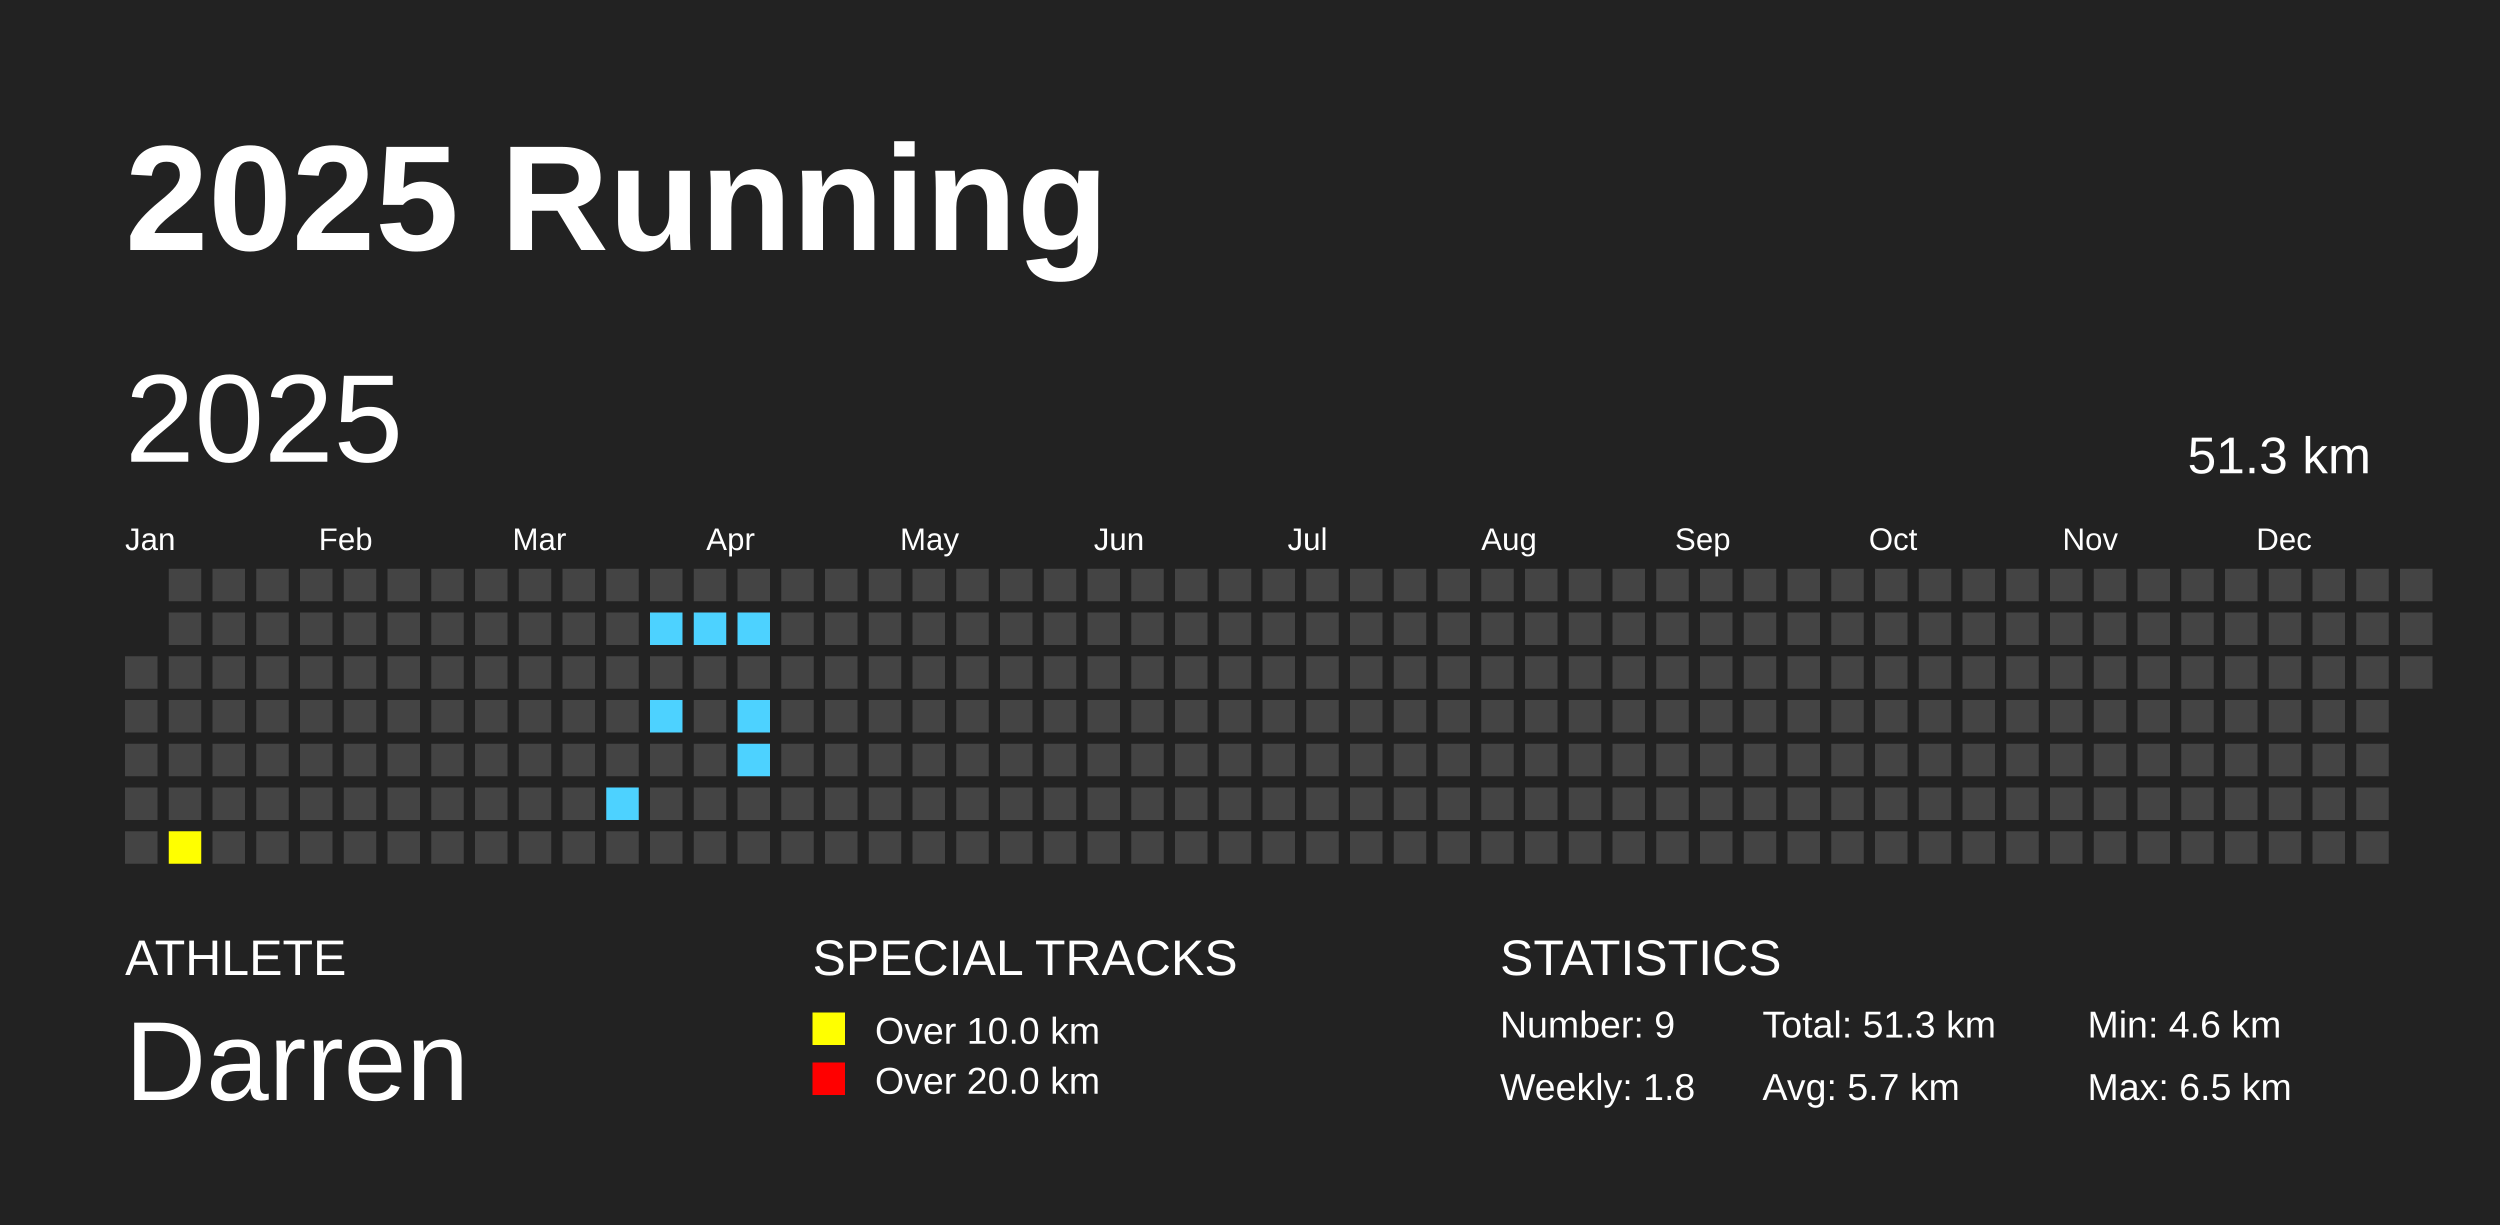
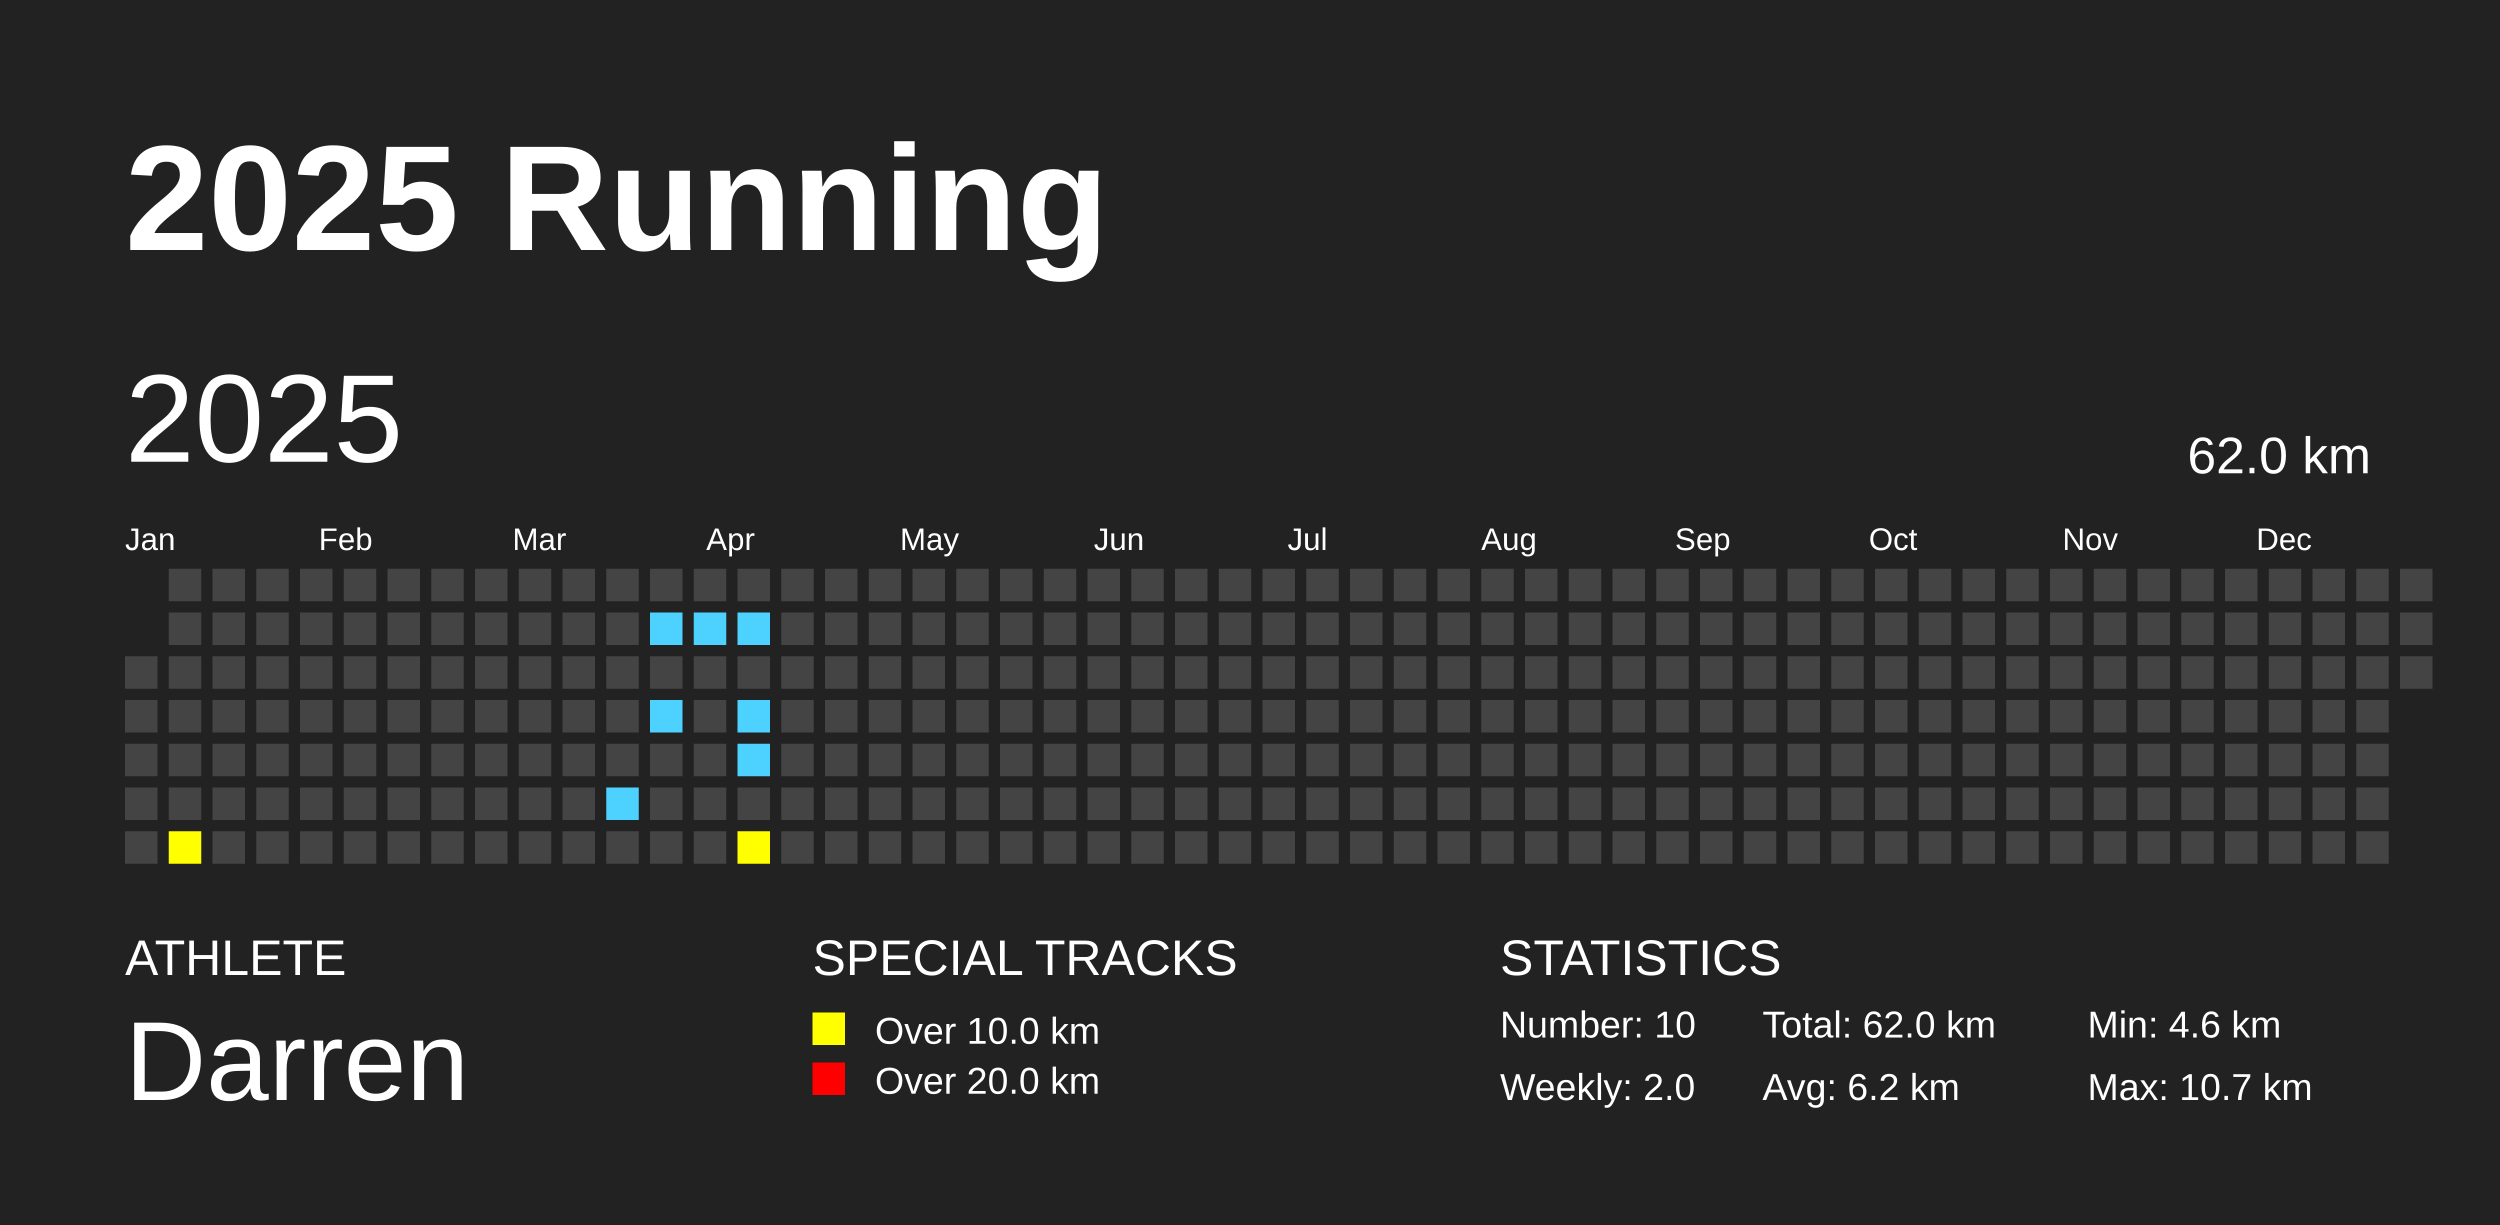
<svg xmlns="http://www.w3.org/2000/svg" baseProfile="full" height="98mm" version="1.1" viewBox="0,0,200,98" width="200mm">
  <defs />
  <rect fill="#222222" height="98" width="200" x="0" y="0" />
  <text fill="#FFFFFF" style="font-size:12px; font-family:Arial; font-weight:bold;" x="10" y="20">2025 Running</text>
  <text fill="#FFFFFF" style="font-size:4px; font-family:Arial" x="10" y="78">ATHLETE</text>
  <text fill="#FFFFFF" style="font-size:9px; font-family:Arial" x="10" y="88">Darren</text>
  <text fill="#FFFFFF" style="font-size:4px; font-family:Arial" x="65" y="78">SPECIAL TRACKS</text>
  <rect fill="yellow" height="2.6" width="2.6" x="65" y="81" />
  <text fill="#FFFFFF" style="font-size:3px; font-family:Arial" x="70" y="83.5">Over 10.0 km</text>
  <rect fill="red" height="2.6" width="2.6" x="65" y="85" />
  <text fill="#FFFFFF" style="font-size:3px; font-family:Arial" x="70" y="87.5">Over 20.0 km</text>
  <text fill="#FFFFFF" style="font-size:4px; font-family:Arial" x="120" y="78">STATISTICS</text>
-   <text fill="#FFFFFF" style="font-size:3px; font-family:Arial" x="120" y="83">Number: 9</text>
-   <text fill="#FFFFFF" style="font-size:3px; font-family:Arial" x="120" y="88">Weekly: 1.8</text>
-   <text fill="#FFFFFF" style="font-size:3px; font-family:Arial" x="141" y="83">Total: 51.3 km</text>
-   <text fill="#FFFFFF" style="font-size:3px; font-family:Arial" x="141" y="88">Avg: 5.7 km</text>
+   <text fill="#FFFFFF" style="font-size:3px; font-family:Arial" x="120" y="83">Number: 10</text>
+   <text fill="#FFFFFF" style="font-size:3px; font-family:Arial" x="120" y="88">Weekly: 2.0</text>
+   <text fill="#FFFFFF" style="font-size:3px; font-family:Arial" x="141" y="83">Total: 62.0 km</text>
+   <text fill="#FFFFFF" style="font-size:3px; font-family:Arial" x="141" y="88">Avg: 6.2 km</text>
  <text fill="#FFFFFF" style="font-size:3px; font-family:Arial" x="167" y="83">Min: 4.6 km</text>
-   <text fill="#FFFFFF" style="font-size:3px; font-family:Arial" x="167" y="88">Max: 6.5 km</text>
+   <text fill="#FFFFFF" style="font-size:3px; font-family:Arial" x="167" y="88">Max: 10.7 km</text>
  <text dominant-baseline="hanging" fill="#FFFFFF" style="font-size:10.0px; font-family:Arial;" x="10" y="30">2025</text>
-   <text dominant-baseline="hanging" fill="#FFFFFF" style="font-size:4.125px; font-family:Arial;" x="175" y="35">51.3 km</text>
+   <text dominant-baseline="hanging" fill="#FFFFFF" style="font-size:4.125px; font-family:Arial;" x="175" y="35">62.0 km</text>
  <text fill="#FFFFFF" style="font-size:2.5px; font-family:Arial" x="10.0" y="44">Jan</text>
  <text fill="#FFFFFF" style="font-size:2.5px; font-family:Arial" x="25.5" y="44">Feb</text>
  <text fill="#FFFFFF" style="font-size:2.5px; font-family:Arial" x="41.0" y="44">Mar</text>
  <text fill="#FFFFFF" style="font-size:2.5px; font-family:Arial" x="56.5" y="44">Apr</text>
  <text fill="#FFFFFF" style="font-size:2.5px; font-family:Arial" x="72.0" y="44">May</text>
  <text fill="#FFFFFF" style="font-size:2.5px; font-family:Arial" x="87.5" y="44">Jun</text>
  <text fill="#FFFFFF" style="font-size:2.5px; font-family:Arial" x="103.0" y="44">Jul</text>
  <text fill="#FFFFFF" style="font-size:2.5px; font-family:Arial" x="118.5" y="44">Aug</text>
  <text fill="#FFFFFF" style="font-size:2.5px; font-family:Arial" x="134.0" y="44">Sep</text>
  <text fill="#FFFFFF" style="font-size:2.5px; font-family:Arial" x="149.5" y="44">Oct</text>
  <text fill="#FFFFFF" style="font-size:2.5px; font-family:Arial" x="165.0" y="44">Nov</text>
  <text fill="#FFFFFF" style="font-size:2.5px; font-family:Arial" x="180.5" y="44">Dec</text>
  <rect fill="#444444" height="2.6" width="2.6" x="10.0" y="52.5" />
  <rect fill="#444444" height="2.6" width="2.6" x="10.0" y="56.0" />
  <rect fill="#444444" height="2.6" width="2.6" x="10.0" y="59.5" />
  <rect fill="#444444" height="2.6" width="2.6" x="10.0" y="63.0" />
  <rect fill="#444444" height="2.6" width="2.6" x="10.0" y="66.5" />
  <rect fill="#444444" height="2.6" width="2.6" x="13.5" y="45.5" />
  <rect fill="#444444" height="2.6" width="2.6" x="13.5" y="49.0" />
  <rect fill="#444444" height="2.6" width="2.6" x="13.5" y="52.5" />
  <rect fill="#444444" height="2.6" width="2.6" x="13.5" y="56.0" />
  <rect fill="#444444" height="2.6" width="2.6" x="13.5" y="59.5" />
  <rect fill="#444444" height="2.6" width="2.6" x="13.5" y="63.0" />
  <rect fill="yellow" height="2.6" width="2.6" x="13.5" y="66.5" />
  <rect fill="#444444" height="2.6" width="2.6" x="17.0" y="45.5" />
  <rect fill="#444444" height="2.6" width="2.6" x="17.0" y="49.0" />
  <rect fill="#444444" height="2.6" width="2.6" x="17.0" y="52.5" />
  <rect fill="#444444" height="2.6" width="2.6" x="17.0" y="56.0" />
  <rect fill="#444444" height="2.6" width="2.6" x="17.0" y="59.5" />
  <rect fill="#444444" height="2.6" width="2.6" x="17.0" y="63.0" />
  <rect fill="#444444" height="2.6" width="2.6" x="17.0" y="66.5" />
  <rect fill="#444444" height="2.6" width="2.6" x="20.5" y="45.5" />
  <rect fill="#444444" height="2.6" width="2.6" x="20.5" y="49.0" />
  <rect fill="#444444" height="2.6" width="2.6" x="20.5" y="52.5" />
  <rect fill="#444444" height="2.6" width="2.6" x="20.5" y="56.0" />
  <rect fill="#444444" height="2.6" width="2.6" x="20.5" y="59.5" />
  <rect fill="#444444" height="2.6" width="2.6" x="20.5" y="63.0" />
  <rect fill="#444444" height="2.6" width="2.6" x="20.5" y="66.5" />
  <rect fill="#444444" height="2.6" width="2.6" x="24.0" y="45.5" />
  <rect fill="#444444" height="2.6" width="2.6" x="24.0" y="49.0" />
  <rect fill="#444444" height="2.6" width="2.6" x="24.0" y="52.5" />
  <rect fill="#444444" height="2.6" width="2.6" x="24.0" y="56.0" />
  <rect fill="#444444" height="2.6" width="2.6" x="24.0" y="59.5" />
  <rect fill="#444444" height="2.6" width="2.6" x="24.0" y="63.0" />
  <rect fill="#444444" height="2.6" width="2.6" x="24.0" y="66.5" />
  <rect fill="#444444" height="2.6" width="2.6" x="27.5" y="45.5" />
  <rect fill="#444444" height="2.6" width="2.6" x="27.5" y="49.0" />
  <rect fill="#444444" height="2.6" width="2.6" x="27.5" y="52.5" />
  <rect fill="#444444" height="2.6" width="2.6" x="27.5" y="56.0" />
  <rect fill="#444444" height="2.6" width="2.6" x="27.5" y="59.5" />
  <rect fill="#444444" height="2.6" width="2.6" x="27.5" y="63.0" />
  <rect fill="#444444" height="2.6" width="2.6" x="27.5" y="66.5" />
  <rect fill="#444444" height="2.6" width="2.6" x="31.0" y="45.5" />
  <rect fill="#444444" height="2.6" width="2.6" x="31.0" y="49.0" />
  <rect fill="#444444" height="2.6" width="2.6" x="31.0" y="52.5" />
  <rect fill="#444444" height="2.6" width="2.6" x="31.0" y="56.0" />
  <rect fill="#444444" height="2.6" width="2.6" x="31.0" y="59.5" />
  <rect fill="#444444" height="2.6" width="2.6" x="31.0" y="63.0" />
  <rect fill="#444444" height="2.6" width="2.6" x="31.0" y="66.5" />
  <rect fill="#444444" height="2.6" width="2.6" x="34.5" y="45.5" />
  <rect fill="#444444" height="2.6" width="2.6" x="34.5" y="49.0" />
  <rect fill="#444444" height="2.6" width="2.6" x="34.5" y="52.5" />
  <rect fill="#444444" height="2.6" width="2.6" x="34.5" y="56.0" />
  <rect fill="#444444" height="2.6" width="2.6" x="34.5" y="59.5" />
  <rect fill="#444444" height="2.6" width="2.6" x="34.5" y="63.0" />
  <rect fill="#444444" height="2.6" width="2.6" x="34.5" y="66.5" />
  <rect fill="#444444" height="2.6" width="2.6" x="38.0" y="45.5" />
  <rect fill="#444444" height="2.6" width="2.6" x="38.0" y="49.0" />
  <rect fill="#444444" height="2.6" width="2.6" x="38.0" y="52.5" />
  <rect fill="#444444" height="2.6" width="2.6" x="38.0" y="56.0" />
  <rect fill="#444444" height="2.6" width="2.6" x="38.0" y="59.5" />
  <rect fill="#444444" height="2.6" width="2.6" x="38.0" y="63.0" />
  <rect fill="#444444" height="2.6" width="2.6" x="38.0" y="66.5" />
  <rect fill="#444444" height="2.6" width="2.6" x="41.5" y="45.5" />
  <rect fill="#444444" height="2.6" width="2.6" x="41.5" y="49.0" />
  <rect fill="#444444" height="2.6" width="2.6" x="41.5" y="52.5" />
  <rect fill="#444444" height="2.6" width="2.6" x="41.5" y="56.0" />
  <rect fill="#444444" height="2.6" width="2.6" x="41.5" y="59.5" />
  <rect fill="#444444" height="2.6" width="2.6" x="41.5" y="63.0" />
  <rect fill="#444444" height="2.6" width="2.6" x="41.5" y="66.5" />
  <rect fill="#444444" height="2.6" width="2.6" x="45.0" y="45.5" />
  <rect fill="#444444" height="2.6" width="2.6" x="45.0" y="49.0" />
  <rect fill="#444444" height="2.6" width="2.6" x="45.0" y="52.5" />
  <rect fill="#444444" height="2.6" width="2.6" x="45.0" y="56.0" />
  <rect fill="#444444" height="2.6" width="2.6" x="45.0" y="59.5" />
  <rect fill="#444444" height="2.6" width="2.6" x="45.0" y="63.0" />
  <rect fill="#444444" height="2.6" width="2.6" x="45.0" y="66.5" />
  <rect fill="#444444" height="2.6" width="2.6" x="48.5" y="45.5" />
  <rect fill="#444444" height="2.6" width="2.6" x="48.5" y="49.0" />
  <rect fill="#444444" height="2.6" width="2.6" x="48.5" y="52.5" />
  <rect fill="#444444" height="2.6" width="2.6" x="48.5" y="56.0" />
  <rect fill="#444444" height="2.6" width="2.6" x="48.5" y="59.5" />
  <rect fill="#4DD2FF" height="2.6" width="2.6" x="48.5" y="63.0" />
  <rect fill="#444444" height="2.6" width="2.6" x="48.5" y="66.5" />
  <rect fill="#444444" height="2.6" width="2.6" x="52.0" y="45.5" />
  <rect fill="#4DD2FF" height="2.6" width="2.6" x="52.0" y="49.0" />
  <rect fill="#444444" height="2.6" width="2.6" x="52.0" y="52.5" />
  <rect fill="#4DD2FF" height="2.6" width="2.6" x="52.0" y="56.0" />
  <rect fill="#444444" height="2.6" width="2.6" x="52.0" y="59.5" />
  <rect fill="#444444" height="2.6" width="2.6" x="52.0" y="63.0" />
  <rect fill="#444444" height="2.6" width="2.6" x="52.0" y="66.5" />
  <rect fill="#444444" height="2.6" width="2.6" x="55.5" y="45.5" />
  <rect fill="#4DD2FF" height="2.6" width="2.6" x="55.5" y="49.0" />
  <rect fill="#444444" height="2.6" width="2.6" x="55.5" y="52.5" />
  <rect fill="#444444" height="2.6" width="2.6" x="55.5" y="56.0" />
  <rect fill="#444444" height="2.6" width="2.6" x="55.5" y="59.5" />
  <rect fill="#444444" height="2.6" width="2.6" x="55.5" y="63.0" />
  <rect fill="#444444" height="2.6" width="2.6" x="55.5" y="66.5" />
  <rect fill="#444444" height="2.6" width="2.6" x="59.0" y="45.5" />
  <rect fill="#4DD2FF" height="2.6" width="2.6" x="59.0" y="49.0" />
  <rect fill="#444444" height="2.6" width="2.6" x="59.0" y="52.5" />
  <rect fill="#4DD2FF" height="2.6" width="2.6" x="59.0" y="56.0" />
  <rect fill="#4DD2FF" height="2.6" width="2.6" x="59.0" y="59.5" />
  <rect fill="#444444" height="2.6" width="2.6" x="59.0" y="63.0" />
-   <rect fill="#444444" height="2.6" width="2.6" x="59.0" y="66.5" />
+   <rect fill="yellow" height="2.6" width="2.6" x="59.0" y="66.5" />
  <rect fill="#444444" height="2.6" width="2.6" x="62.5" y="45.5" />
  <rect fill="#444444" height="2.6" width="2.6" x="62.5" y="49.0" />
  <rect fill="#444444" height="2.6" width="2.6" x="62.5" y="52.5" />
  <rect fill="#444444" height="2.6" width="2.6" x="62.5" y="56.0" />
  <rect fill="#444444" height="2.6" width="2.6" x="62.5" y="59.5" />
  <rect fill="#444444" height="2.6" width="2.6" x="62.5" y="63.0" />
  <rect fill="#444444" height="2.6" width="2.6" x="62.5" y="66.5" />
  <rect fill="#444444" height="2.6" width="2.6" x="66.0" y="45.5" />
  <rect fill="#444444" height="2.6" width="2.6" x="66.0" y="49.0" />
  <rect fill="#444444" height="2.6" width="2.6" x="66.0" y="52.5" />
  <rect fill="#444444" height="2.6" width="2.6" x="66.0" y="56.0" />
  <rect fill="#444444" height="2.6" width="2.6" x="66.0" y="59.5" />
  <rect fill="#444444" height="2.6" width="2.6" x="66.0" y="63.0" />
  <rect fill="#444444" height="2.6" width="2.6" x="66.0" y="66.5" />
  <rect fill="#444444" height="2.6" width="2.6" x="69.5" y="45.5" />
  <rect fill="#444444" height="2.6" width="2.6" x="69.5" y="49.0" />
  <rect fill="#444444" height="2.6" width="2.6" x="69.5" y="52.5" />
  <rect fill="#444444" height="2.6" width="2.6" x="69.5" y="56.0" />
  <rect fill="#444444" height="2.6" width="2.6" x="69.5" y="59.5" />
  <rect fill="#444444" height="2.6" width="2.6" x="69.5" y="63.0" />
  <rect fill="#444444" height="2.6" width="2.6" x="69.5" y="66.5" />
  <rect fill="#444444" height="2.6" width="2.6" x="73.0" y="45.5" />
  <rect fill="#444444" height="2.6" width="2.6" x="73.0" y="49.0" />
  <rect fill="#444444" height="2.6" width="2.6" x="73.0" y="52.5" />
  <rect fill="#444444" height="2.6" width="2.6" x="73.0" y="56.0" />
  <rect fill="#444444" height="2.6" width="2.6" x="73.0" y="59.5" />
  <rect fill="#444444" height="2.6" width="2.6" x="73.0" y="63.0" />
  <rect fill="#444444" height="2.6" width="2.6" x="73.0" y="66.5" />
  <rect fill="#444444" height="2.6" width="2.6" x="76.5" y="45.5" />
  <rect fill="#444444" height="2.6" width="2.6" x="76.5" y="49.0" />
  <rect fill="#444444" height="2.6" width="2.6" x="76.5" y="52.5" />
  <rect fill="#444444" height="2.6" width="2.6" x="76.5" y="56.0" />
  <rect fill="#444444" height="2.6" width="2.6" x="76.5" y="59.5" />
  <rect fill="#444444" height="2.6" width="2.6" x="76.5" y="63.0" />
  <rect fill="#444444" height="2.6" width="2.6" x="76.5" y="66.5" />
  <rect fill="#444444" height="2.6" width="2.6" x="80.0" y="45.5" />
  <rect fill="#444444" height="2.6" width="2.6" x="80.0" y="49.0" />
  <rect fill="#444444" height="2.6" width="2.6" x="80.0" y="52.5" />
  <rect fill="#444444" height="2.6" width="2.6" x="80.0" y="56.0" />
  <rect fill="#444444" height="2.6" width="2.6" x="80.0" y="59.5" />
  <rect fill="#444444" height="2.6" width="2.6" x="80.0" y="63.0" />
  <rect fill="#444444" height="2.6" width="2.6" x="80.0" y="66.5" />
  <rect fill="#444444" height="2.6" width="2.6" x="83.5" y="45.5" />
  <rect fill="#444444" height="2.6" width="2.6" x="83.5" y="49.0" />
  <rect fill="#444444" height="2.6" width="2.6" x="83.5" y="52.5" />
  <rect fill="#444444" height="2.6" width="2.6" x="83.5" y="56.0" />
  <rect fill="#444444" height="2.6" width="2.6" x="83.5" y="59.5" />
  <rect fill="#444444" height="2.6" width="2.6" x="83.5" y="63.0" />
  <rect fill="#444444" height="2.6" width="2.6" x="83.5" y="66.5" />
  <rect fill="#444444" height="2.6" width="2.6" x="87.0" y="45.5" />
  <rect fill="#444444" height="2.6" width="2.6" x="87.0" y="49.0" />
  <rect fill="#444444" height="2.6" width="2.6" x="87.0" y="52.5" />
  <rect fill="#444444" height="2.6" width="2.6" x="87.0" y="56.0" />
  <rect fill="#444444" height="2.6" width="2.6" x="87.0" y="59.5" />
  <rect fill="#444444" height="2.6" width="2.6" x="87.0" y="63.0" />
  <rect fill="#444444" height="2.6" width="2.6" x="87.0" y="66.5" />
  <rect fill="#444444" height="2.6" width="2.6" x="90.5" y="45.5" />
  <rect fill="#444444" height="2.6" width="2.6" x="90.5" y="49.0" />
  <rect fill="#444444" height="2.6" width="2.6" x="90.5" y="52.5" />
  <rect fill="#444444" height="2.6" width="2.6" x="90.5" y="56.0" />
  <rect fill="#444444" height="2.6" width="2.6" x="90.5" y="59.5" />
  <rect fill="#444444" height="2.6" width="2.6" x="90.5" y="63.0" />
  <rect fill="#444444" height="2.6" width="2.6" x="90.5" y="66.5" />
  <rect fill="#444444" height="2.6" width="2.6" x="94.0" y="45.5" />
  <rect fill="#444444" height="2.6" width="2.6" x="94.0" y="49.0" />
  <rect fill="#444444" height="2.6" width="2.6" x="94.0" y="52.5" />
  <rect fill="#444444" height="2.6" width="2.6" x="94.0" y="56.0" />
  <rect fill="#444444" height="2.6" width="2.6" x="94.0" y="59.5" />
  <rect fill="#444444" height="2.6" width="2.6" x="94.0" y="63.0" />
  <rect fill="#444444" height="2.6" width="2.6" x="94.0" y="66.5" />
  <rect fill="#444444" height="2.6" width="2.6" x="97.5" y="45.5" />
  <rect fill="#444444" height="2.6" width="2.6" x="97.5" y="49.0" />
  <rect fill="#444444" height="2.6" width="2.6" x="97.5" y="52.5" />
  <rect fill="#444444" height="2.6" width="2.6" x="97.5" y="56.0" />
  <rect fill="#444444" height="2.6" width="2.6" x="97.5" y="59.5" />
  <rect fill="#444444" height="2.6" width="2.6" x="97.5" y="63.0" />
  <rect fill="#444444" height="2.6" width="2.6" x="97.5" y="66.5" />
  <rect fill="#444444" height="2.6" width="2.6" x="101.0" y="45.5" />
  <rect fill="#444444" height="2.6" width="2.6" x="101.0" y="49.0" />
  <rect fill="#444444" height="2.6" width="2.6" x="101.0" y="52.5" />
  <rect fill="#444444" height="2.6" width="2.6" x="101.0" y="56.0" />
  <rect fill="#444444" height="2.6" width="2.6" x="101.0" y="59.5" />
  <rect fill="#444444" height="2.6" width="2.6" x="101.0" y="63.0" />
  <rect fill="#444444" height="2.6" width="2.6" x="101.0" y="66.5" />
  <rect fill="#444444" height="2.6" width="2.6" x="104.5" y="45.5" />
  <rect fill="#444444" height="2.6" width="2.6" x="104.5" y="49.0" />
  <rect fill="#444444" height="2.6" width="2.6" x="104.5" y="52.5" />
  <rect fill="#444444" height="2.6" width="2.6" x="104.5" y="56.0" />
  <rect fill="#444444" height="2.6" width="2.6" x="104.5" y="59.5" />
  <rect fill="#444444" height="2.6" width="2.6" x="104.5" y="63.0" />
  <rect fill="#444444" height="2.6" width="2.6" x="104.5" y="66.5" />
  <rect fill="#444444" height="2.6" width="2.6" x="108.0" y="45.5" />
  <rect fill="#444444" height="2.6" width="2.6" x="108.0" y="49.0" />
  <rect fill="#444444" height="2.6" width="2.6" x="108.0" y="52.5" />
  <rect fill="#444444" height="2.6" width="2.6" x="108.0" y="56.0" />
  <rect fill="#444444" height="2.6" width="2.6" x="108.0" y="59.5" />
  <rect fill="#444444" height="2.6" width="2.6" x="108.0" y="63.0" />
  <rect fill="#444444" height="2.6" width="2.6" x="108.0" y="66.5" />
  <rect fill="#444444" height="2.6" width="2.6" x="111.5" y="45.5" />
  <rect fill="#444444" height="2.6" width="2.6" x="111.5" y="49.0" />
  <rect fill="#444444" height="2.6" width="2.6" x="111.5" y="52.5" />
  <rect fill="#444444" height="2.6" width="2.6" x="111.5" y="56.0" />
  <rect fill="#444444" height="2.6" width="2.6" x="111.5" y="59.5" />
  <rect fill="#444444" height="2.6" width="2.6" x="111.5" y="63.0" />
  <rect fill="#444444" height="2.6" width="2.6" x="111.5" y="66.5" />
  <rect fill="#444444" height="2.6" width="2.6" x="115.0" y="45.5" />
  <rect fill="#444444" height="2.6" width="2.6" x="115.0" y="49.0" />
  <rect fill="#444444" height="2.6" width="2.6" x="115.0" y="52.5" />
  <rect fill="#444444" height="2.6" width="2.6" x="115.0" y="56.0" />
  <rect fill="#444444" height="2.6" width="2.6" x="115.0" y="59.5" />
  <rect fill="#444444" height="2.6" width="2.6" x="115.0" y="63.0" />
  <rect fill="#444444" height="2.6" width="2.6" x="115.0" y="66.5" />
  <rect fill="#444444" height="2.6" width="2.6" x="118.5" y="45.5" />
  <rect fill="#444444" height="2.6" width="2.6" x="118.5" y="49.0" />
  <rect fill="#444444" height="2.6" width="2.6" x="118.5" y="52.5" />
  <rect fill="#444444" height="2.6" width="2.6" x="118.5" y="56.0" />
  <rect fill="#444444" height="2.6" width="2.6" x="118.5" y="59.5" />
  <rect fill="#444444" height="2.6" width="2.6" x="118.5" y="63.0" />
  <rect fill="#444444" height="2.6" width="2.6" x="118.5" y="66.5" />
  <rect fill="#444444" height="2.6" width="2.6" x="122.0" y="45.5" />
  <rect fill="#444444" height="2.6" width="2.6" x="122.0" y="49.0" />
  <rect fill="#444444" height="2.6" width="2.6" x="122.0" y="52.5" />
  <rect fill="#444444" height="2.6" width="2.6" x="122.0" y="56.0" />
  <rect fill="#444444" height="2.6" width="2.6" x="122.0" y="59.5" />
  <rect fill="#444444" height="2.6" width="2.6" x="122.0" y="63.0" />
  <rect fill="#444444" height="2.6" width="2.6" x="122.0" y="66.5" />
  <rect fill="#444444" height="2.6" width="2.6" x="125.5" y="45.5" />
  <rect fill="#444444" height="2.6" width="2.6" x="125.5" y="49.0" />
  <rect fill="#444444" height="2.6" width="2.6" x="125.5" y="52.5" />
  <rect fill="#444444" height="2.6" width="2.6" x="125.5" y="56.0" />
  <rect fill="#444444" height="2.6" width="2.6" x="125.5" y="59.5" />
  <rect fill="#444444" height="2.6" width="2.6" x="125.5" y="63.0" />
  <rect fill="#444444" height="2.6" width="2.6" x="125.5" y="66.5" />
  <rect fill="#444444" height="2.6" width="2.6" x="129.0" y="45.5" />
  <rect fill="#444444" height="2.6" width="2.6" x="129.0" y="49.0" />
  <rect fill="#444444" height="2.6" width="2.6" x="129.0" y="52.5" />
  <rect fill="#444444" height="2.6" width="2.6" x="129.0" y="56.0" />
  <rect fill="#444444" height="2.6" width="2.6" x="129.0" y="59.5" />
  <rect fill="#444444" height="2.6" width="2.6" x="129.0" y="63.0" />
  <rect fill="#444444" height="2.6" width="2.6" x="129.0" y="66.5" />
  <rect fill="#444444" height="2.6" width="2.6" x="132.5" y="45.5" />
  <rect fill="#444444" height="2.6" width="2.6" x="132.5" y="49.0" />
  <rect fill="#444444" height="2.6" width="2.6" x="132.5" y="52.5" />
  <rect fill="#444444" height="2.6" width="2.6" x="132.5" y="56.0" />
  <rect fill="#444444" height="2.6" width="2.6" x="132.5" y="59.5" />
  <rect fill="#444444" height="2.6" width="2.6" x="132.5" y="63.0" />
  <rect fill="#444444" height="2.6" width="2.6" x="132.5" y="66.5" />
  <rect fill="#444444" height="2.6" width="2.6" x="136.0" y="45.5" />
  <rect fill="#444444" height="2.6" width="2.6" x="136.0" y="49.0" />
  <rect fill="#444444" height="2.6" width="2.6" x="136.0" y="52.5" />
  <rect fill="#444444" height="2.6" width="2.6" x="136.0" y="56.0" />
  <rect fill="#444444" height="2.6" width="2.6" x="136.0" y="59.5" />
  <rect fill="#444444" height="2.6" width="2.6" x="136.0" y="63.0" />
  <rect fill="#444444" height="2.6" width="2.6" x="136.0" y="66.5" />
  <rect fill="#444444" height="2.6" width="2.6" x="139.5" y="45.5" />
  <rect fill="#444444" height="2.6" width="2.6" x="139.5" y="49.0" />
  <rect fill="#444444" height="2.6" width="2.6" x="139.5" y="52.5" />
  <rect fill="#444444" height="2.6" width="2.6" x="139.5" y="56.0" />
  <rect fill="#444444" height="2.6" width="2.6" x="139.5" y="59.5" />
  <rect fill="#444444" height="2.6" width="2.6" x="139.5" y="63.0" />
  <rect fill="#444444" height="2.6" width="2.6" x="139.5" y="66.5" />
  <rect fill="#444444" height="2.6" width="2.6" x="143.0" y="45.5" />
  <rect fill="#444444" height="2.6" width="2.6" x="143.0" y="49.0" />
  <rect fill="#444444" height="2.6" width="2.6" x="143.0" y="52.5" />
  <rect fill="#444444" height="2.6" width="2.6" x="143.0" y="56.0" />
  <rect fill="#444444" height="2.6" width="2.6" x="143.0" y="59.5" />
  <rect fill="#444444" height="2.6" width="2.6" x="143.0" y="63.0" />
  <rect fill="#444444" height="2.6" width="2.6" x="143.0" y="66.5" />
  <rect fill="#444444" height="2.6" width="2.6" x="146.5" y="45.5" />
  <rect fill="#444444" height="2.6" width="2.6" x="146.5" y="49.0" />
  <rect fill="#444444" height="2.6" width="2.6" x="146.5" y="52.5" />
  <rect fill="#444444" height="2.6" width="2.6" x="146.5" y="56.0" />
  <rect fill="#444444" height="2.6" width="2.6" x="146.5" y="59.5" />
  <rect fill="#444444" height="2.6" width="2.6" x="146.5" y="63.0" />
  <rect fill="#444444" height="2.6" width="2.6" x="146.5" y="66.5" />
  <rect fill="#444444" height="2.6" width="2.6" x="150.0" y="45.5" />
  <rect fill="#444444" height="2.6" width="2.6" x="150.0" y="49.0" />
  <rect fill="#444444" height="2.6" width="2.6" x="150.0" y="52.5" />
  <rect fill="#444444" height="2.6" width="2.6" x="150.0" y="56.0" />
  <rect fill="#444444" height="2.6" width="2.6" x="150.0" y="59.5" />
  <rect fill="#444444" height="2.6" width="2.6" x="150.0" y="63.0" />
  <rect fill="#444444" height="2.6" width="2.6" x="150.0" y="66.5" />
  <rect fill="#444444" height="2.6" width="2.6" x="153.5" y="45.5" />
  <rect fill="#444444" height="2.6" width="2.6" x="153.5" y="49.0" />
  <rect fill="#444444" height="2.6" width="2.6" x="153.5" y="52.5" />
  <rect fill="#444444" height="2.6" width="2.6" x="153.5" y="56.0" />
  <rect fill="#444444" height="2.6" width="2.6" x="153.5" y="59.5" />
  <rect fill="#444444" height="2.6" width="2.6" x="153.5" y="63.0" />
  <rect fill="#444444" height="2.6" width="2.6" x="153.5" y="66.5" />
  <rect fill="#444444" height="2.6" width="2.6" x="157.0" y="45.5" />
  <rect fill="#444444" height="2.6" width="2.6" x="157.0" y="49.0" />
  <rect fill="#444444" height="2.6" width="2.6" x="157.0" y="52.5" />
  <rect fill="#444444" height="2.6" width="2.6" x="157.0" y="56.0" />
  <rect fill="#444444" height="2.6" width="2.6" x="157.0" y="59.5" />
  <rect fill="#444444" height="2.6" width="2.6" x="157.0" y="63.0" />
  <rect fill="#444444" height="2.6" width="2.6" x="157.0" y="66.5" />
  <rect fill="#444444" height="2.6" width="2.6" x="160.5" y="45.5" />
  <rect fill="#444444" height="2.6" width="2.6" x="160.5" y="49.0" />
  <rect fill="#444444" height="2.6" width="2.6" x="160.5" y="52.5" />
  <rect fill="#444444" height="2.6" width="2.6" x="160.5" y="56.0" />
  <rect fill="#444444" height="2.6" width="2.6" x="160.5" y="59.5" />
  <rect fill="#444444" height="2.6" width="2.6" x="160.5" y="63.0" />
  <rect fill="#444444" height="2.6" width="2.6" x="160.5" y="66.5" />
  <rect fill="#444444" height="2.6" width="2.6" x="164.0" y="45.5" />
  <rect fill="#444444" height="2.6" width="2.6" x="164.0" y="49.0" />
  <rect fill="#444444" height="2.6" width="2.6" x="164.0" y="52.5" />
  <rect fill="#444444" height="2.6" width="2.6" x="164.0" y="56.0" />
  <rect fill="#444444" height="2.6" width="2.6" x="164.0" y="59.5" />
  <rect fill="#444444" height="2.6" width="2.6" x="164.0" y="63.0" />
  <rect fill="#444444" height="2.6" width="2.6" x="164.0" y="66.5" />
  <rect fill="#444444" height="2.6" width="2.6" x="167.5" y="45.5" />
  <rect fill="#444444" height="2.6" width="2.6" x="167.5" y="49.0" />
  <rect fill="#444444" height="2.6" width="2.6" x="167.5" y="52.5" />
  <rect fill="#444444" height="2.6" width="2.6" x="167.5" y="56.0" />
  <rect fill="#444444" height="2.6" width="2.6" x="167.5" y="59.5" />
  <rect fill="#444444" height="2.6" width="2.6" x="167.5" y="63.0" />
  <rect fill="#444444" height="2.6" width="2.6" x="167.5" y="66.5" />
  <rect fill="#444444" height="2.6" width="2.6" x="171.0" y="45.5" />
  <rect fill="#444444" height="2.6" width="2.6" x="171.0" y="49.0" />
  <rect fill="#444444" height="2.6" width="2.6" x="171.0" y="52.5" />
  <rect fill="#444444" height="2.6" width="2.6" x="171.0" y="56.0" />
  <rect fill="#444444" height="2.6" width="2.6" x="171.0" y="59.5" />
  <rect fill="#444444" height="2.6" width="2.6" x="171.0" y="63.0" />
  <rect fill="#444444" height="2.6" width="2.6" x="171.0" y="66.5" />
  <rect fill="#444444" height="2.6" width="2.6" x="174.5" y="45.5" />
  <rect fill="#444444" height="2.6" width="2.6" x="174.5" y="49.0" />
  <rect fill="#444444" height="2.6" width="2.6" x="174.5" y="52.5" />
  <rect fill="#444444" height="2.6" width="2.6" x="174.5" y="56.0" />
  <rect fill="#444444" height="2.6" width="2.6" x="174.5" y="59.5" />
  <rect fill="#444444" height="2.6" width="2.6" x="174.5" y="63.0" />
  <rect fill="#444444" height="2.6" width="2.6" x="174.5" y="66.5" />
  <rect fill="#444444" height="2.6" width="2.6" x="178.0" y="45.5" />
  <rect fill="#444444" height="2.6" width="2.6" x="178.0" y="49.0" />
  <rect fill="#444444" height="2.6" width="2.6" x="178.0" y="52.5" />
  <rect fill="#444444" height="2.6" width="2.6" x="178.0" y="56.0" />
  <rect fill="#444444" height="2.6" width="2.6" x="178.0" y="59.5" />
  <rect fill="#444444" height="2.6" width="2.6" x="178.0" y="63.0" />
  <rect fill="#444444" height="2.6" width="2.6" x="178.0" y="66.5" />
  <rect fill="#444444" height="2.6" width="2.6" x="181.5" y="45.5" />
  <rect fill="#444444" height="2.6" width="2.6" x="181.5" y="49.0" />
  <rect fill="#444444" height="2.6" width="2.6" x="181.5" y="52.5" />
  <rect fill="#444444" height="2.6" width="2.6" x="181.5" y="56.0" />
  <rect fill="#444444" height="2.6" width="2.6" x="181.5" y="59.5" />
  <rect fill="#444444" height="2.6" width="2.6" x="181.5" y="63.0" />
  <rect fill="#444444" height="2.6" width="2.6" x="181.5" y="66.5" />
  <rect fill="#444444" height="2.6" width="2.6" x="185.0" y="45.5" />
  <rect fill="#444444" height="2.6" width="2.6" x="185.0" y="49.0" />
  <rect fill="#444444" height="2.6" width="2.6" x="185.0" y="52.5" />
  <rect fill="#444444" height="2.6" width="2.6" x="185.0" y="56.0" />
  <rect fill="#444444" height="2.6" width="2.6" x="185.0" y="59.5" />
  <rect fill="#444444" height="2.6" width="2.6" x="185.0" y="63.0" />
  <rect fill="#444444" height="2.6" width="2.6" x="185.0" y="66.5" />
  <rect fill="#444444" height="2.6" width="2.6" x="188.5" y="45.5" />
  <rect fill="#444444" height="2.6" width="2.6" x="188.5" y="49.0" />
  <rect fill="#444444" height="2.6" width="2.6" x="188.5" y="52.5" />
  <rect fill="#444444" height="2.6" width="2.6" x="188.5" y="56.0" />
  <rect fill="#444444" height="2.6" width="2.6" x="188.5" y="59.5" />
  <rect fill="#444444" height="2.6" width="2.6" x="188.5" y="63.0" />
  <rect fill="#444444" height="2.6" width="2.6" x="188.5" y="66.5" />
  <rect fill="#444444" height="2.6" width="2.6" x="192.0" y="45.5" />
  <rect fill="#444444" height="2.6" width="2.6" x="192.0" y="49.0" />
  <rect fill="#444444" height="2.6" width="2.6" x="192.0" y="52.5" />
</svg>
